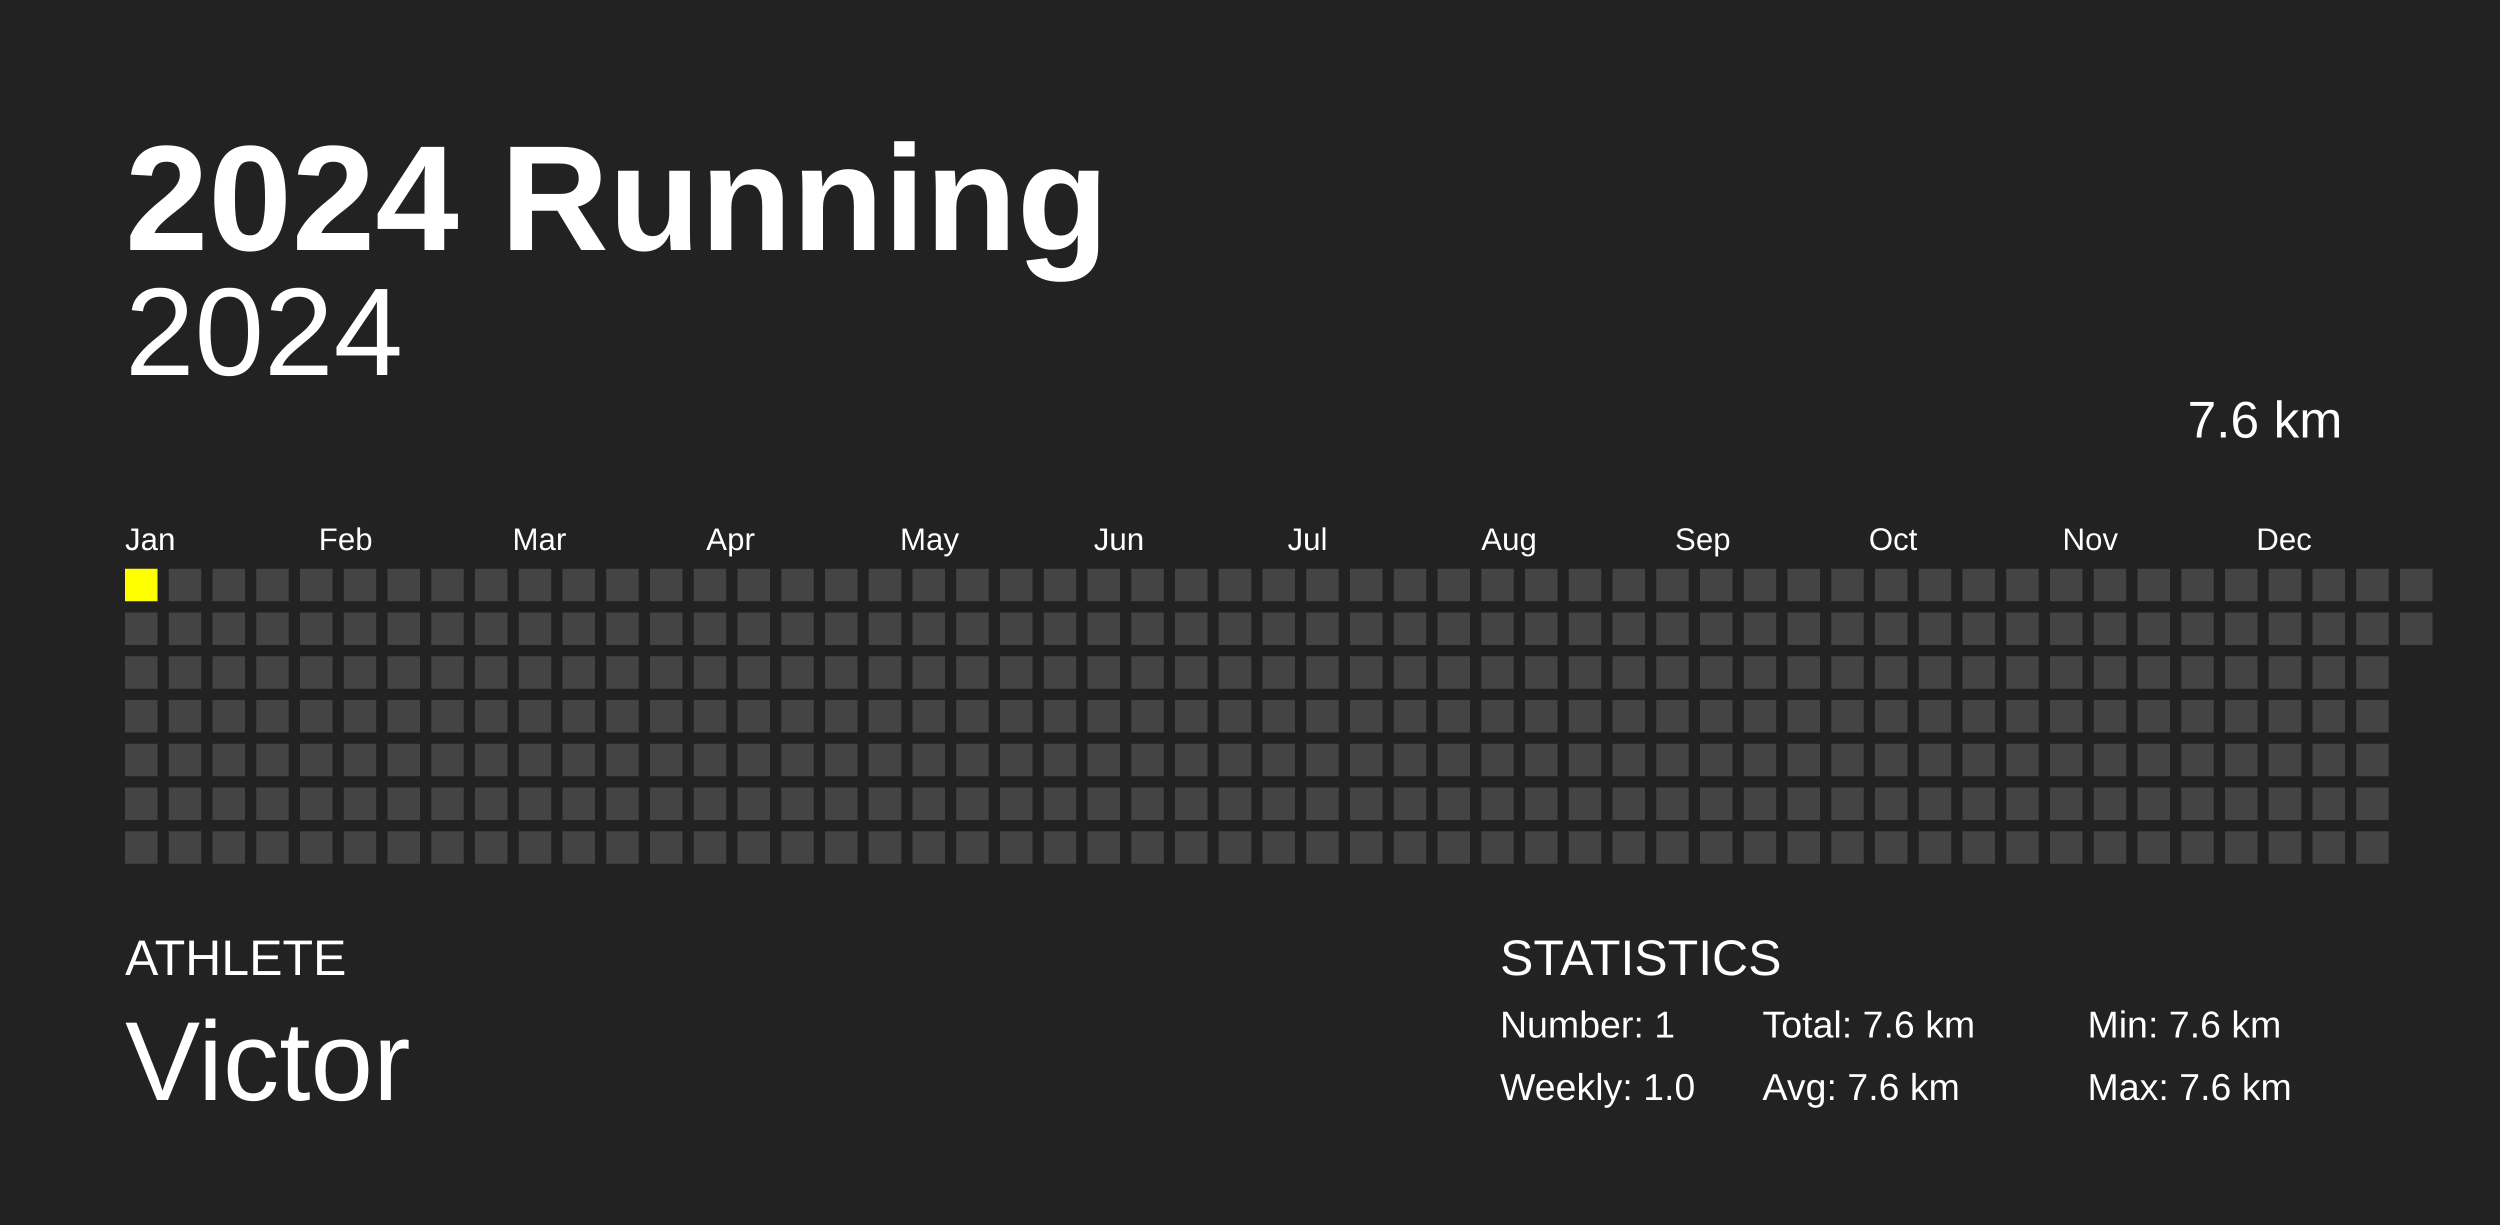
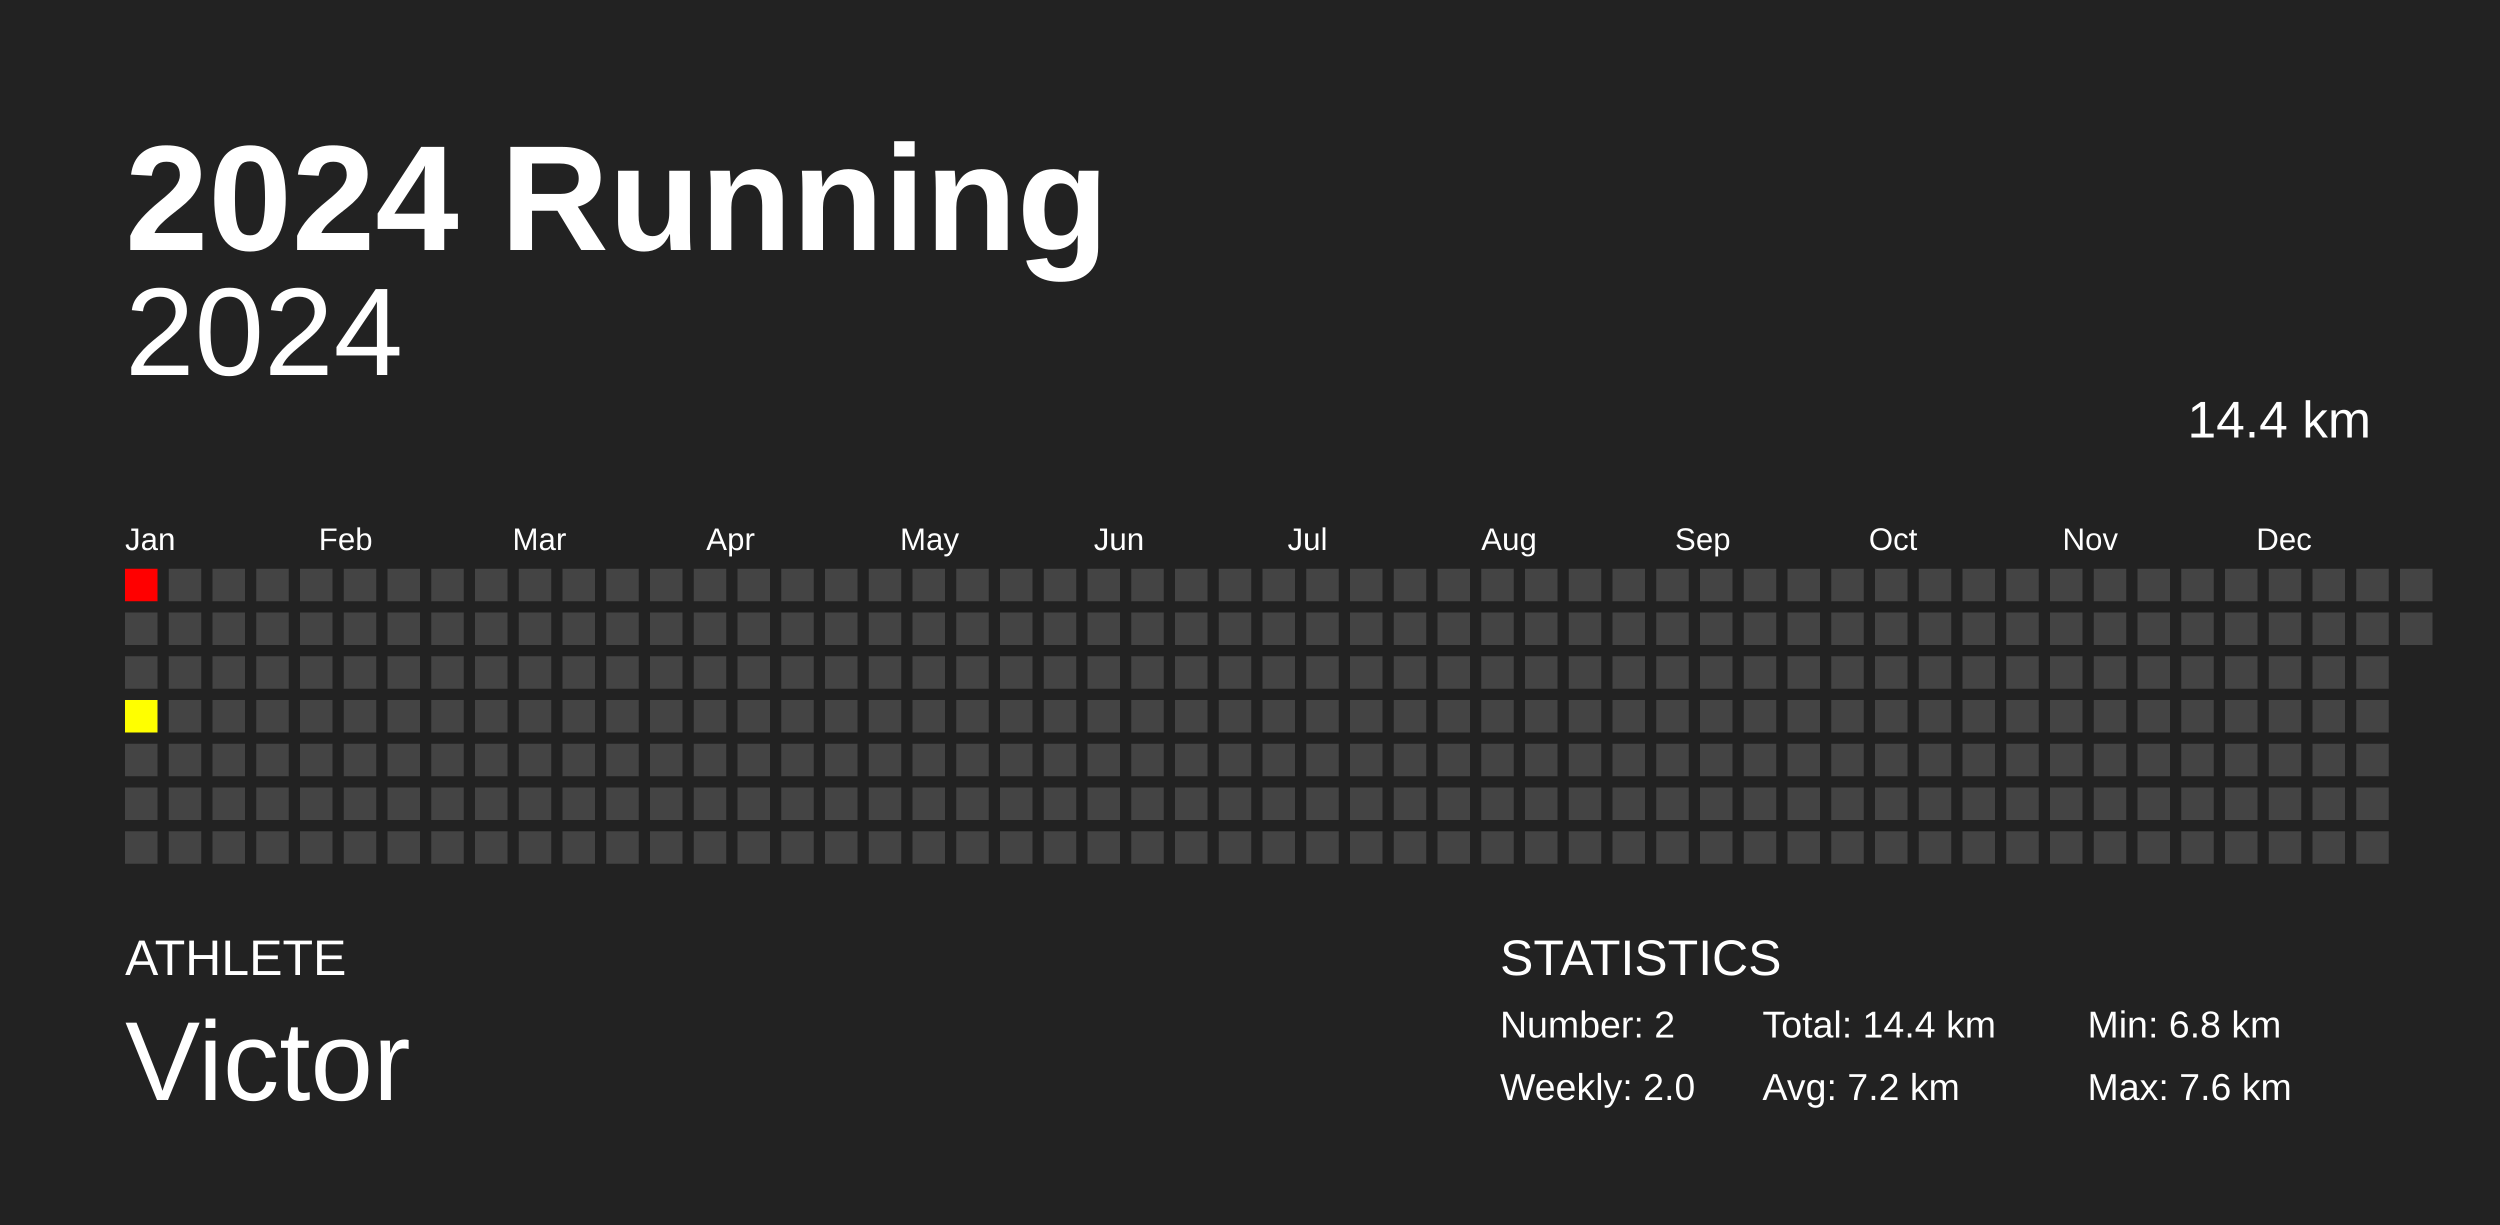
<svg xmlns="http://www.w3.org/2000/svg" baseProfile="full" height="98mm" version="1.1" viewBox="0,0,200,98" width="200mm">
  <defs />
  <rect fill="#222222" height="98" width="200" x="0" y="0" />
  <text fill="#FFFFFF" style="font-size:12px; font-family:Arial; font-weight:bold;" x="10" y="20">2024 Running</text>
  <text fill="#FFFFFF" style="font-size:4px; font-family:Arial" x="10" y="78">ATHLETE</text>
  <text fill="#FFFFFF" style="font-size:9px; font-family:Arial" x="10" y="88">Victor</text>
  <text fill="#FFFFFF" style="font-size:4px; font-family:Arial" x="120" y="78">STATISTICS</text>
-   <text fill="#FFFFFF" style="font-size:3px; font-family:Arial" x="120" y="83">Number: 1</text>
-   <text fill="#FFFFFF" style="font-size:3px; font-family:Arial" x="120" y="88">Weekly: 1.0</text>
-   <text fill="#FFFFFF" style="font-size:3px; font-family:Arial" x="141" y="83">Total: 7.6 km</text>
-   <text fill="#FFFFFF" style="font-size:3px; font-family:Arial" x="141" y="88">Avg: 7.6 km</text>
-   <text fill="#FFFFFF" style="font-size:3px; font-family:Arial" x="167" y="83">Min: 7.6 km</text>
+   <text fill="#FFFFFF" style="font-size:3px; font-family:Arial" x="120" y="83">Number: 2</text>
+   <text fill="#FFFFFF" style="font-size:3px; font-family:Arial" x="120" y="88">Weekly: 2.0</text>
+   <text fill="#FFFFFF" style="font-size:3px; font-family:Arial" x="141" y="83">Total: 14.4 km</text>
+   <text fill="#FFFFFF" style="font-size:3px; font-family:Arial" x="141" y="88">Avg: 7.2 km</text>
+   <text fill="#FFFFFF" style="font-size:3px; font-family:Arial" x="167" y="83">Min: 6.8 km</text>
  <text fill="#FFFFFF" style="font-size:3px; font-family:Arial" x="167" y="88">Max: 7.6 km</text>
  <text alignment-baseline="hanging" fill="#FFFFFF" style="font-size:10.0px; font-family:Arial;" x="10" y="30">2024</text>
-   <text alignment-baseline="hanging" fill="#FFFFFF" style="font-size:4.125px; font-family:Arial;" x="175" y="35">7.6 km</text>
+   <text alignment-baseline="hanging" fill="#FFFFFF" style="font-size:4.125px; font-family:Arial;" x="175" y="35">14.4 km</text>
  <text fill="#FFFFFF" style="font-size:2.5px; font-family:Arial" x="10.0" y="44">Jan</text>
  <text fill="#FFFFFF" style="font-size:2.5px; font-family:Arial" x="25.5" y="44">Feb</text>
  <text fill="#FFFFFF" style="font-size:2.5px; font-family:Arial" x="41.0" y="44">Mar</text>
  <text fill="#FFFFFF" style="font-size:2.5px; font-family:Arial" x="56.5" y="44">Apr</text>
  <text fill="#FFFFFF" style="font-size:2.5px; font-family:Arial" x="72.0" y="44">May</text>
  <text fill="#FFFFFF" style="font-size:2.5px; font-family:Arial" x="87.5" y="44">Jun</text>
  <text fill="#FFFFFF" style="font-size:2.5px; font-family:Arial" x="103.0" y="44">Jul</text>
  <text fill="#FFFFFF" style="font-size:2.5px; font-family:Arial" x="118.5" y="44">Aug</text>
  <text fill="#FFFFFF" style="font-size:2.5px; font-family:Arial" x="134.0" y="44">Sep</text>
  <text fill="#FFFFFF" style="font-size:2.5px; font-family:Arial" x="149.5" y="44">Oct</text>
  <text fill="#FFFFFF" style="font-size:2.5px; font-family:Arial" x="165.0" y="44">Nov</text>
  <text fill="#FFFFFF" style="font-size:2.5px; font-family:Arial" x="180.5" y="44">Dec</text>
-   <rect fill="yellow" height="2.6" width="2.6" x="10.0" y="45.5" />
+   <rect fill="#ff0000" height="2.6" width="2.6" x="10.0" y="45.5" />
  <rect fill="#444444" height="2.6" width="2.6" x="10.0" y="49.0" />
  <rect fill="#444444" height="2.6" width="2.6" x="10.0" y="52.5" />
-   <rect fill="#444444" height="2.6" width="2.6" x="10.0" y="56.0" />
+   <rect fill="#ffff00" height="2.6" width="2.6" x="10.0" y="56.0" />
  <rect fill="#444444" height="2.6" width="2.6" x="10.0" y="59.5" />
  <rect fill="#444444" height="2.6" width="2.6" x="10.0" y="63.0" />
  <rect fill="#444444" height="2.6" width="2.6" x="10.0" y="66.5" />
  <rect fill="#444444" height="2.6" width="2.6" x="13.5" y="45.5" />
  <rect fill="#444444" height="2.6" width="2.6" x="13.5" y="49.0" />
  <rect fill="#444444" height="2.6" width="2.6" x="13.5" y="52.5" />
  <rect fill="#444444" height="2.6" width="2.6" x="13.5" y="56.0" />
  <rect fill="#444444" height="2.6" width="2.6" x="13.5" y="59.5" />
  <rect fill="#444444" height="2.6" width="2.6" x="13.5" y="63.0" />
  <rect fill="#444444" height="2.6" width="2.6" x="13.5" y="66.5" />
  <rect fill="#444444" height="2.6" width="2.6" x="17.0" y="45.5" />
  <rect fill="#444444" height="2.6" width="2.6" x="17.0" y="49.0" />
  <rect fill="#444444" height="2.6" width="2.6" x="17.0" y="52.5" />
  <rect fill="#444444" height="2.6" width="2.6" x="17.0" y="56.0" />
  <rect fill="#444444" height="2.6" width="2.6" x="17.0" y="59.5" />
  <rect fill="#444444" height="2.6" width="2.6" x="17.0" y="63.0" />
  <rect fill="#444444" height="2.6" width="2.6" x="17.0" y="66.5" />
  <rect fill="#444444" height="2.6" width="2.6" x="20.5" y="45.5" />
  <rect fill="#444444" height="2.6" width="2.6" x="20.5" y="49.0" />
  <rect fill="#444444" height="2.6" width="2.6" x="20.5" y="52.5" />
  <rect fill="#444444" height="2.6" width="2.6" x="20.5" y="56.0" />
  <rect fill="#444444" height="2.6" width="2.6" x="20.5" y="59.5" />
  <rect fill="#444444" height="2.6" width="2.6" x="20.5" y="63.0" />
  <rect fill="#444444" height="2.6" width="2.6" x="20.5" y="66.5" />
  <rect fill="#444444" height="2.6" width="2.6" x="24.0" y="45.5" />
  <rect fill="#444444" height="2.6" width="2.6" x="24.0" y="49.0" />
  <rect fill="#444444" height="2.6" width="2.6" x="24.0" y="52.5" />
  <rect fill="#444444" height="2.6" width="2.6" x="24.0" y="56.0" />
  <rect fill="#444444" height="2.6" width="2.6" x="24.0" y="59.5" />
  <rect fill="#444444" height="2.6" width="2.6" x="24.0" y="63.0" />
  <rect fill="#444444" height="2.6" width="2.6" x="24.0" y="66.5" />
  <rect fill="#444444" height="2.6" width="2.6" x="27.5" y="45.5" />
  <rect fill="#444444" height="2.6" width="2.6" x="27.5" y="49.0" />
  <rect fill="#444444" height="2.6" width="2.6" x="27.5" y="52.5" />
  <rect fill="#444444" height="2.6" width="2.6" x="27.5" y="56.0" />
  <rect fill="#444444" height="2.6" width="2.6" x="27.5" y="59.5" />
  <rect fill="#444444" height="2.6" width="2.6" x="27.5" y="63.0" />
  <rect fill="#444444" height="2.6" width="2.6" x="27.5" y="66.5" />
  <rect fill="#444444" height="2.6" width="2.6" x="31.0" y="45.5" />
  <rect fill="#444444" height="2.6" width="2.6" x="31.0" y="49.0" />
  <rect fill="#444444" height="2.6" width="2.6" x="31.0" y="52.5" />
  <rect fill="#444444" height="2.6" width="2.6" x="31.0" y="56.0" />
  <rect fill="#444444" height="2.6" width="2.6" x="31.0" y="59.5" />
  <rect fill="#444444" height="2.6" width="2.6" x="31.0" y="63.0" />
  <rect fill="#444444" height="2.6" width="2.6" x="31.0" y="66.5" />
  <rect fill="#444444" height="2.6" width="2.6" x="34.5" y="45.5" />
  <rect fill="#444444" height="2.6" width="2.6" x="34.5" y="49.0" />
  <rect fill="#444444" height="2.6" width="2.6" x="34.5" y="52.5" />
  <rect fill="#444444" height="2.6" width="2.6" x="34.5" y="56.0" />
  <rect fill="#444444" height="2.6" width="2.6" x="34.5" y="59.5" />
  <rect fill="#444444" height="2.6" width="2.6" x="34.5" y="63.0" />
  <rect fill="#444444" height="2.6" width="2.6" x="34.5" y="66.5" />
  <rect fill="#444444" height="2.6" width="2.6" x="38.0" y="45.5" />
  <rect fill="#444444" height="2.6" width="2.6" x="38.0" y="49.0" />
  <rect fill="#444444" height="2.6" width="2.6" x="38.0" y="52.5" />
  <rect fill="#444444" height="2.6" width="2.6" x="38.0" y="56.0" />
  <rect fill="#444444" height="2.6" width="2.6" x="38.0" y="59.5" />
  <rect fill="#444444" height="2.6" width="2.6" x="38.0" y="63.0" />
  <rect fill="#444444" height="2.6" width="2.6" x="38.0" y="66.5" />
  <rect fill="#444444" height="2.6" width="2.6" x="41.5" y="45.5" />
  <rect fill="#444444" height="2.6" width="2.6" x="41.5" y="49.0" />
  <rect fill="#444444" height="2.6" width="2.6" x="41.5" y="52.5" />
  <rect fill="#444444" height="2.6" width="2.6" x="41.5" y="56.0" />
  <rect fill="#444444" height="2.6" width="2.6" x="41.5" y="59.5" />
  <rect fill="#444444" height="2.6" width="2.6" x="41.5" y="63.0" />
  <rect fill="#444444" height="2.6" width="2.6" x="41.5" y="66.5" />
  <rect fill="#444444" height="2.6" width="2.6" x="45.0" y="45.5" />
  <rect fill="#444444" height="2.6" width="2.6" x="45.0" y="49.0" />
  <rect fill="#444444" height="2.6" width="2.6" x="45.0" y="52.5" />
  <rect fill="#444444" height="2.6" width="2.6" x="45.0" y="56.0" />
  <rect fill="#444444" height="2.6" width="2.6" x="45.0" y="59.5" />
  <rect fill="#444444" height="2.6" width="2.6" x="45.0" y="63.0" />
  <rect fill="#444444" height="2.6" width="2.6" x="45.0" y="66.5" />
  <rect fill="#444444" height="2.6" width="2.6" x="48.5" y="45.5" />
  <rect fill="#444444" height="2.6" width="2.6" x="48.5" y="49.0" />
  <rect fill="#444444" height="2.6" width="2.6" x="48.5" y="52.5" />
  <rect fill="#444444" height="2.6" width="2.6" x="48.5" y="56.0" />
  <rect fill="#444444" height="2.6" width="2.6" x="48.5" y="59.5" />
  <rect fill="#444444" height="2.6" width="2.6" x="48.5" y="63.0" />
  <rect fill="#444444" height="2.6" width="2.6" x="48.5" y="66.5" />
  <rect fill="#444444" height="2.6" width="2.6" x="52.0" y="45.5" />
  <rect fill="#444444" height="2.6" width="2.6" x="52.0" y="49.0" />
  <rect fill="#444444" height="2.6" width="2.6" x="52.0" y="52.5" />
  <rect fill="#444444" height="2.6" width="2.6" x="52.0" y="56.0" />
  <rect fill="#444444" height="2.6" width="2.6" x="52.0" y="59.5" />
  <rect fill="#444444" height="2.6" width="2.6" x="52.0" y="63.0" />
  <rect fill="#444444" height="2.6" width="2.6" x="52.0" y="66.5" />
  <rect fill="#444444" height="2.6" width="2.6" x="55.5" y="45.5" />
  <rect fill="#444444" height="2.6" width="2.6" x="55.5" y="49.0" />
  <rect fill="#444444" height="2.6" width="2.6" x="55.5" y="52.5" />
  <rect fill="#444444" height="2.6" width="2.6" x="55.5" y="56.0" />
  <rect fill="#444444" height="2.6" width="2.6" x="55.5" y="59.5" />
  <rect fill="#444444" height="2.6" width="2.6" x="55.5" y="63.0" />
  <rect fill="#444444" height="2.6" width="2.6" x="55.5" y="66.5" />
  <rect fill="#444444" height="2.6" width="2.6" x="59.0" y="45.5" />
  <rect fill="#444444" height="2.6" width="2.6" x="59.0" y="49.0" />
  <rect fill="#444444" height="2.6" width="2.6" x="59.0" y="52.5" />
  <rect fill="#444444" height="2.6" width="2.6" x="59.0" y="56.0" />
  <rect fill="#444444" height="2.6" width="2.6" x="59.0" y="59.5" />
  <rect fill="#444444" height="2.6" width="2.6" x="59.0" y="63.0" />
  <rect fill="#444444" height="2.6" width="2.6" x="59.0" y="66.5" />
  <rect fill="#444444" height="2.6" width="2.6" x="62.5" y="45.5" />
  <rect fill="#444444" height="2.6" width="2.6" x="62.5" y="49.0" />
  <rect fill="#444444" height="2.6" width="2.6" x="62.5" y="52.5" />
  <rect fill="#444444" height="2.6" width="2.6" x="62.5" y="56.0" />
  <rect fill="#444444" height="2.6" width="2.6" x="62.5" y="59.5" />
  <rect fill="#444444" height="2.6" width="2.6" x="62.5" y="63.0" />
  <rect fill="#444444" height="2.6" width="2.6" x="62.5" y="66.5" />
  <rect fill="#444444" height="2.6" width="2.6" x="66.0" y="45.5" />
  <rect fill="#444444" height="2.6" width="2.6" x="66.0" y="49.0" />
  <rect fill="#444444" height="2.6" width="2.6" x="66.0" y="52.5" />
  <rect fill="#444444" height="2.6" width="2.6" x="66.0" y="56.0" />
  <rect fill="#444444" height="2.6" width="2.6" x="66.0" y="59.5" />
  <rect fill="#444444" height="2.6" width="2.6" x="66.0" y="63.0" />
  <rect fill="#444444" height="2.6" width="2.6" x="66.0" y="66.5" />
  <rect fill="#444444" height="2.6" width="2.6" x="69.5" y="45.5" />
  <rect fill="#444444" height="2.6" width="2.6" x="69.5" y="49.0" />
  <rect fill="#444444" height="2.6" width="2.6" x="69.5" y="52.5" />
  <rect fill="#444444" height="2.6" width="2.6" x="69.5" y="56.0" />
  <rect fill="#444444" height="2.6" width="2.6" x="69.5" y="59.5" />
  <rect fill="#444444" height="2.6" width="2.6" x="69.5" y="63.0" />
  <rect fill="#444444" height="2.6" width="2.6" x="69.5" y="66.5" />
  <rect fill="#444444" height="2.6" width="2.6" x="73.0" y="45.5" />
  <rect fill="#444444" height="2.6" width="2.6" x="73.0" y="49.0" />
  <rect fill="#444444" height="2.6" width="2.6" x="73.0" y="52.5" />
  <rect fill="#444444" height="2.6" width="2.6" x="73.0" y="56.0" />
  <rect fill="#444444" height="2.6" width="2.6" x="73.0" y="59.5" />
  <rect fill="#444444" height="2.6" width="2.6" x="73.0" y="63.0" />
  <rect fill="#444444" height="2.6" width="2.6" x="73.0" y="66.5" />
  <rect fill="#444444" height="2.6" width="2.6" x="76.5" y="45.5" />
  <rect fill="#444444" height="2.6" width="2.6" x="76.5" y="49.0" />
  <rect fill="#444444" height="2.6" width="2.6" x="76.5" y="52.5" />
  <rect fill="#444444" height="2.6" width="2.6" x="76.5" y="56.0" />
  <rect fill="#444444" height="2.6" width="2.6" x="76.5" y="59.5" />
  <rect fill="#444444" height="2.6" width="2.6" x="76.5" y="63.0" />
  <rect fill="#444444" height="2.6" width="2.6" x="76.5" y="66.5" />
  <rect fill="#444444" height="2.6" width="2.6" x="80.0" y="45.5" />
  <rect fill="#444444" height="2.6" width="2.6" x="80.0" y="49.0" />
  <rect fill="#444444" height="2.6" width="2.6" x="80.0" y="52.5" />
  <rect fill="#444444" height="2.6" width="2.6" x="80.0" y="56.0" />
  <rect fill="#444444" height="2.6" width="2.6" x="80.0" y="59.5" />
  <rect fill="#444444" height="2.6" width="2.6" x="80.0" y="63.0" />
  <rect fill="#444444" height="2.6" width="2.6" x="80.0" y="66.5" />
  <rect fill="#444444" height="2.6" width="2.6" x="83.5" y="45.5" />
  <rect fill="#444444" height="2.6" width="2.6" x="83.5" y="49.0" />
  <rect fill="#444444" height="2.6" width="2.6" x="83.5" y="52.5" />
  <rect fill="#444444" height="2.6" width="2.6" x="83.5" y="56.0" />
  <rect fill="#444444" height="2.6" width="2.6" x="83.5" y="59.5" />
  <rect fill="#444444" height="2.6" width="2.6" x="83.5" y="63.0" />
  <rect fill="#444444" height="2.6" width="2.6" x="83.5" y="66.5" />
  <rect fill="#444444" height="2.6" width="2.6" x="87.0" y="45.5" />
  <rect fill="#444444" height="2.6" width="2.6" x="87.0" y="49.0" />
  <rect fill="#444444" height="2.6" width="2.6" x="87.0" y="52.5" />
  <rect fill="#444444" height="2.6" width="2.6" x="87.0" y="56.0" />
  <rect fill="#444444" height="2.6" width="2.6" x="87.0" y="59.5" />
  <rect fill="#444444" height="2.6" width="2.6" x="87.0" y="63.0" />
  <rect fill="#444444" height="2.6" width="2.6" x="87.0" y="66.5" />
  <rect fill="#444444" height="2.6" width="2.6" x="90.5" y="45.5" />
  <rect fill="#444444" height="2.6" width="2.6" x="90.5" y="49.0" />
  <rect fill="#444444" height="2.6" width="2.6" x="90.5" y="52.5" />
  <rect fill="#444444" height="2.6" width="2.6" x="90.5" y="56.0" />
  <rect fill="#444444" height="2.6" width="2.6" x="90.5" y="59.5" />
  <rect fill="#444444" height="2.6" width="2.6" x="90.5" y="63.0" />
  <rect fill="#444444" height="2.6" width="2.6" x="90.5" y="66.5" />
  <rect fill="#444444" height="2.6" width="2.6" x="94.0" y="45.5" />
  <rect fill="#444444" height="2.6" width="2.6" x="94.0" y="49.0" />
  <rect fill="#444444" height="2.6" width="2.6" x="94.0" y="52.5" />
  <rect fill="#444444" height="2.6" width="2.6" x="94.0" y="56.0" />
  <rect fill="#444444" height="2.6" width="2.6" x="94.0" y="59.5" />
  <rect fill="#444444" height="2.6" width="2.6" x="94.0" y="63.0" />
  <rect fill="#444444" height="2.6" width="2.6" x="94.0" y="66.5" />
  <rect fill="#444444" height="2.6" width="2.6" x="97.5" y="45.5" />
  <rect fill="#444444" height="2.6" width="2.6" x="97.5" y="49.0" />
  <rect fill="#444444" height="2.6" width="2.6" x="97.5" y="52.5" />
  <rect fill="#444444" height="2.6" width="2.6" x="97.5" y="56.0" />
  <rect fill="#444444" height="2.6" width="2.6" x="97.5" y="59.5" />
  <rect fill="#444444" height="2.6" width="2.6" x="97.5" y="63.0" />
  <rect fill="#444444" height="2.6" width="2.6" x="97.5" y="66.5" />
  <rect fill="#444444" height="2.6" width="2.6" x="101.0" y="45.5" />
  <rect fill="#444444" height="2.6" width="2.6" x="101.0" y="49.0" />
  <rect fill="#444444" height="2.6" width="2.6" x="101.0" y="52.5" />
  <rect fill="#444444" height="2.6" width="2.6" x="101.0" y="56.0" />
  <rect fill="#444444" height="2.6" width="2.6" x="101.0" y="59.5" />
  <rect fill="#444444" height="2.6" width="2.6" x="101.0" y="63.0" />
  <rect fill="#444444" height="2.6" width="2.6" x="101.0" y="66.5" />
  <rect fill="#444444" height="2.6" width="2.6" x="104.5" y="45.5" />
  <rect fill="#444444" height="2.6" width="2.6" x="104.5" y="49.0" />
  <rect fill="#444444" height="2.6" width="2.6" x="104.5" y="52.5" />
  <rect fill="#444444" height="2.6" width="2.6" x="104.5" y="56.0" />
  <rect fill="#444444" height="2.6" width="2.6" x="104.5" y="59.5" />
  <rect fill="#444444" height="2.6" width="2.6" x="104.5" y="63.0" />
  <rect fill="#444444" height="2.6" width="2.6" x="104.5" y="66.5" />
  <rect fill="#444444" height="2.6" width="2.6" x="108.0" y="45.5" />
  <rect fill="#444444" height="2.6" width="2.6" x="108.0" y="49.0" />
  <rect fill="#444444" height="2.6" width="2.6" x="108.0" y="52.5" />
  <rect fill="#444444" height="2.6" width="2.6" x="108.0" y="56.0" />
  <rect fill="#444444" height="2.6" width="2.6" x="108.0" y="59.5" />
  <rect fill="#444444" height="2.6" width="2.6" x="108.0" y="63.0" />
  <rect fill="#444444" height="2.6" width="2.6" x="108.0" y="66.5" />
  <rect fill="#444444" height="2.6" width="2.6" x="111.5" y="45.5" />
  <rect fill="#444444" height="2.6" width="2.6" x="111.5" y="49.0" />
  <rect fill="#444444" height="2.6" width="2.6" x="111.5" y="52.5" />
  <rect fill="#444444" height="2.6" width="2.6" x="111.5" y="56.0" />
  <rect fill="#444444" height="2.6" width="2.6" x="111.5" y="59.5" />
  <rect fill="#444444" height="2.6" width="2.6" x="111.5" y="63.0" />
  <rect fill="#444444" height="2.6" width="2.6" x="111.5" y="66.5" />
  <rect fill="#444444" height="2.6" width="2.6" x="115.0" y="45.5" />
  <rect fill="#444444" height="2.6" width="2.6" x="115.0" y="49.0" />
  <rect fill="#444444" height="2.6" width="2.6" x="115.0" y="52.5" />
  <rect fill="#444444" height="2.6" width="2.6" x="115.0" y="56.0" />
  <rect fill="#444444" height="2.6" width="2.6" x="115.0" y="59.5" />
  <rect fill="#444444" height="2.6" width="2.6" x="115.0" y="63.0" />
  <rect fill="#444444" height="2.6" width="2.6" x="115.0" y="66.5" />
  <rect fill="#444444" height="2.6" width="2.6" x="118.5" y="45.5" />
  <rect fill="#444444" height="2.6" width="2.6" x="118.5" y="49.0" />
  <rect fill="#444444" height="2.6" width="2.6" x="118.5" y="52.5" />
  <rect fill="#444444" height="2.6" width="2.6" x="118.5" y="56.0" />
  <rect fill="#444444" height="2.6" width="2.6" x="118.5" y="59.5" />
  <rect fill="#444444" height="2.6" width="2.6" x="118.5" y="63.0" />
  <rect fill="#444444" height="2.6" width="2.6" x="118.5" y="66.5" />
  <rect fill="#444444" height="2.6" width="2.6" x="122.0" y="45.5" />
  <rect fill="#444444" height="2.6" width="2.6" x="122.0" y="49.0" />
  <rect fill="#444444" height="2.6" width="2.6" x="122.0" y="52.5" />
  <rect fill="#444444" height="2.6" width="2.6" x="122.0" y="56.0" />
  <rect fill="#444444" height="2.6" width="2.6" x="122.0" y="59.5" />
  <rect fill="#444444" height="2.6" width="2.6" x="122.0" y="63.0" />
  <rect fill="#444444" height="2.6" width="2.6" x="122.0" y="66.5" />
  <rect fill="#444444" height="2.6" width="2.6" x="125.5" y="45.5" />
  <rect fill="#444444" height="2.6" width="2.6" x="125.5" y="49.0" />
  <rect fill="#444444" height="2.6" width="2.6" x="125.5" y="52.5" />
  <rect fill="#444444" height="2.6" width="2.6" x="125.5" y="56.0" />
  <rect fill="#444444" height="2.6" width="2.6" x="125.5" y="59.5" />
  <rect fill="#444444" height="2.6" width="2.6" x="125.5" y="63.0" />
  <rect fill="#444444" height="2.6" width="2.6" x="125.5" y="66.5" />
  <rect fill="#444444" height="2.6" width="2.6" x="129.0" y="45.5" />
  <rect fill="#444444" height="2.6" width="2.6" x="129.0" y="49.0" />
  <rect fill="#444444" height="2.6" width="2.6" x="129.0" y="52.5" />
  <rect fill="#444444" height="2.6" width="2.6" x="129.0" y="56.0" />
  <rect fill="#444444" height="2.6" width="2.6" x="129.0" y="59.5" />
  <rect fill="#444444" height="2.6" width="2.6" x="129.0" y="63.0" />
  <rect fill="#444444" height="2.6" width="2.6" x="129.0" y="66.5" />
  <rect fill="#444444" height="2.6" width="2.6" x="132.5" y="45.5" />
  <rect fill="#444444" height="2.6" width="2.6" x="132.5" y="49.0" />
  <rect fill="#444444" height="2.6" width="2.6" x="132.5" y="52.5" />
  <rect fill="#444444" height="2.6" width="2.6" x="132.5" y="56.0" />
  <rect fill="#444444" height="2.6" width="2.6" x="132.5" y="59.5" />
  <rect fill="#444444" height="2.6" width="2.6" x="132.5" y="63.0" />
  <rect fill="#444444" height="2.6" width="2.6" x="132.5" y="66.5" />
  <rect fill="#444444" height="2.6" width="2.6" x="136.0" y="45.5" />
  <rect fill="#444444" height="2.6" width="2.6" x="136.0" y="49.0" />
  <rect fill="#444444" height="2.6" width="2.6" x="136.0" y="52.5" />
  <rect fill="#444444" height="2.6" width="2.6" x="136.0" y="56.0" />
  <rect fill="#444444" height="2.6" width="2.6" x="136.0" y="59.5" />
  <rect fill="#444444" height="2.6" width="2.6" x="136.0" y="63.0" />
  <rect fill="#444444" height="2.6" width="2.6" x="136.0" y="66.5" />
  <rect fill="#444444" height="2.6" width="2.6" x="139.5" y="45.5" />
  <rect fill="#444444" height="2.6" width="2.6" x="139.5" y="49.0" />
  <rect fill="#444444" height="2.6" width="2.6" x="139.5" y="52.5" />
  <rect fill="#444444" height="2.6" width="2.6" x="139.5" y="56.0" />
  <rect fill="#444444" height="2.6" width="2.6" x="139.5" y="59.5" />
  <rect fill="#444444" height="2.6" width="2.6" x="139.5" y="63.0" />
  <rect fill="#444444" height="2.6" width="2.6" x="139.5" y="66.5" />
  <rect fill="#444444" height="2.6" width="2.6" x="143.0" y="45.5" />
  <rect fill="#444444" height="2.6" width="2.6" x="143.0" y="49.0" />
  <rect fill="#444444" height="2.6" width="2.6" x="143.0" y="52.5" />
  <rect fill="#444444" height="2.6" width="2.6" x="143.0" y="56.0" />
  <rect fill="#444444" height="2.6" width="2.6" x="143.0" y="59.5" />
  <rect fill="#444444" height="2.6" width="2.6" x="143.0" y="63.0" />
  <rect fill="#444444" height="2.6" width="2.6" x="143.0" y="66.5" />
  <rect fill="#444444" height="2.6" width="2.6" x="146.5" y="45.5" />
  <rect fill="#444444" height="2.6" width="2.6" x="146.5" y="49.0" />
  <rect fill="#444444" height="2.6" width="2.6" x="146.5" y="52.5" />
  <rect fill="#444444" height="2.6" width="2.6" x="146.5" y="56.0" />
  <rect fill="#444444" height="2.6" width="2.6" x="146.5" y="59.5" />
  <rect fill="#444444" height="2.6" width="2.6" x="146.5" y="63.0" />
  <rect fill="#444444" height="2.6" width="2.6" x="146.5" y="66.5" />
  <rect fill="#444444" height="2.6" width="2.6" x="150.0" y="45.5" />
  <rect fill="#444444" height="2.6" width="2.6" x="150.0" y="49.0" />
  <rect fill="#444444" height="2.6" width="2.6" x="150.0" y="52.5" />
  <rect fill="#444444" height="2.6" width="2.6" x="150.0" y="56.0" />
  <rect fill="#444444" height="2.6" width="2.6" x="150.0" y="59.5" />
  <rect fill="#444444" height="2.6" width="2.6" x="150.0" y="63.0" />
  <rect fill="#444444" height="2.6" width="2.6" x="150.0" y="66.5" />
  <rect fill="#444444" height="2.6" width="2.6" x="153.5" y="45.5" />
  <rect fill="#444444" height="2.6" width="2.6" x="153.5" y="49.0" />
  <rect fill="#444444" height="2.6" width="2.6" x="153.5" y="52.5" />
  <rect fill="#444444" height="2.6" width="2.6" x="153.5" y="56.0" />
  <rect fill="#444444" height="2.6" width="2.6" x="153.5" y="59.5" />
  <rect fill="#444444" height="2.6" width="2.6" x="153.5" y="63.0" />
  <rect fill="#444444" height="2.6" width="2.6" x="153.5" y="66.5" />
  <rect fill="#444444" height="2.6" width="2.6" x="157.0" y="45.5" />
  <rect fill="#444444" height="2.6" width="2.6" x="157.0" y="49.0" />
  <rect fill="#444444" height="2.6" width="2.6" x="157.0" y="52.5" />
  <rect fill="#444444" height="2.6" width="2.6" x="157.0" y="56.0" />
  <rect fill="#444444" height="2.6" width="2.6" x="157.0" y="59.5" />
  <rect fill="#444444" height="2.6" width="2.6" x="157.0" y="63.0" />
  <rect fill="#444444" height="2.6" width="2.6" x="157.0" y="66.5" />
  <rect fill="#444444" height="2.6" width="2.6" x="160.5" y="45.5" />
  <rect fill="#444444" height="2.6" width="2.6" x="160.5" y="49.0" />
  <rect fill="#444444" height="2.6" width="2.6" x="160.5" y="52.5" />
  <rect fill="#444444" height="2.6" width="2.6" x="160.5" y="56.0" />
  <rect fill="#444444" height="2.6" width="2.6" x="160.5" y="59.5" />
  <rect fill="#444444" height="2.6" width="2.6" x="160.5" y="63.0" />
  <rect fill="#444444" height="2.6" width="2.6" x="160.5" y="66.5" />
  <rect fill="#444444" height="2.6" width="2.6" x="164.0" y="45.5" />
  <rect fill="#444444" height="2.6" width="2.6" x="164.0" y="49.0" />
  <rect fill="#444444" height="2.6" width="2.6" x="164.0" y="52.5" />
  <rect fill="#444444" height="2.6" width="2.6" x="164.0" y="56.0" />
  <rect fill="#444444" height="2.6" width="2.6" x="164.0" y="59.5" />
  <rect fill="#444444" height="2.6" width="2.6" x="164.0" y="63.0" />
  <rect fill="#444444" height="2.6" width="2.6" x="164.0" y="66.5" />
  <rect fill="#444444" height="2.6" width="2.6" x="167.5" y="45.5" />
  <rect fill="#444444" height="2.6" width="2.6" x="167.5" y="49.0" />
  <rect fill="#444444" height="2.6" width="2.6" x="167.5" y="52.5" />
  <rect fill="#444444" height="2.6" width="2.6" x="167.5" y="56.0" />
  <rect fill="#444444" height="2.6" width="2.6" x="167.5" y="59.5" />
  <rect fill="#444444" height="2.6" width="2.6" x="167.5" y="63.0" />
  <rect fill="#444444" height="2.6" width="2.6" x="167.5" y="66.5" />
  <rect fill="#444444" height="2.6" width="2.6" x="171.0" y="45.5" />
  <rect fill="#444444" height="2.6" width="2.6" x="171.0" y="49.0" />
  <rect fill="#444444" height="2.6" width="2.6" x="171.0" y="52.5" />
  <rect fill="#444444" height="2.6" width="2.6" x="171.0" y="56.0" />
  <rect fill="#444444" height="2.6" width="2.6" x="171.0" y="59.5" />
  <rect fill="#444444" height="2.6" width="2.6" x="171.0" y="63.0" />
  <rect fill="#444444" height="2.6" width="2.6" x="171.0" y="66.5" />
  <rect fill="#444444" height="2.6" width="2.6" x="174.5" y="45.5" />
  <rect fill="#444444" height="2.6" width="2.6" x="174.5" y="49.0" />
  <rect fill="#444444" height="2.6" width="2.6" x="174.5" y="52.5" />
  <rect fill="#444444" height="2.6" width="2.6" x="174.5" y="56.0" />
  <rect fill="#444444" height="2.6" width="2.6" x="174.5" y="59.5" />
  <rect fill="#444444" height="2.6" width="2.6" x="174.5" y="63.0" />
  <rect fill="#444444" height="2.6" width="2.6" x="174.5" y="66.5" />
  <rect fill="#444444" height="2.6" width="2.6" x="178.0" y="45.5" />
  <rect fill="#444444" height="2.6" width="2.6" x="178.0" y="49.0" />
  <rect fill="#444444" height="2.6" width="2.6" x="178.0" y="52.5" />
  <rect fill="#444444" height="2.6" width="2.6" x="178.0" y="56.0" />
  <rect fill="#444444" height="2.6" width="2.6" x="178.0" y="59.5" />
  <rect fill="#444444" height="2.6" width="2.6" x="178.0" y="63.0" />
  <rect fill="#444444" height="2.6" width="2.6" x="178.0" y="66.5" />
  <rect fill="#444444" height="2.6" width="2.6" x="181.5" y="45.5" />
  <rect fill="#444444" height="2.6" width="2.6" x="181.5" y="49.0" />
  <rect fill="#444444" height="2.6" width="2.6" x="181.5" y="52.5" />
  <rect fill="#444444" height="2.6" width="2.6" x="181.5" y="56.0" />
  <rect fill="#444444" height="2.6" width="2.6" x="181.5" y="59.5" />
  <rect fill="#444444" height="2.6" width="2.6" x="181.5" y="63.0" />
  <rect fill="#444444" height="2.6" width="2.6" x="181.5" y="66.5" />
  <rect fill="#444444" height="2.6" width="2.6" x="185.0" y="45.5" />
  <rect fill="#444444" height="2.6" width="2.6" x="185.0" y="49.0" />
  <rect fill="#444444" height="2.6" width="2.6" x="185.0" y="52.5" />
  <rect fill="#444444" height="2.6" width="2.6" x="185.0" y="56.0" />
  <rect fill="#444444" height="2.6" width="2.6" x="185.0" y="59.5" />
  <rect fill="#444444" height="2.6" width="2.6" x="185.0" y="63.0" />
  <rect fill="#444444" height="2.6" width="2.6" x="185.0" y="66.5" />
  <rect fill="#444444" height="2.6" width="2.6" x="188.5" y="45.5" />
  <rect fill="#444444" height="2.6" width="2.6" x="188.5" y="49.0" />
  <rect fill="#444444" height="2.6" width="2.6" x="188.5" y="52.5" />
  <rect fill="#444444" height="2.6" width="2.6" x="188.5" y="56.0" />
  <rect fill="#444444" height="2.6" width="2.6" x="188.5" y="59.5" />
  <rect fill="#444444" height="2.6" width="2.6" x="188.5" y="63.0" />
  <rect fill="#444444" height="2.6" width="2.6" x="188.5" y="66.5" />
  <rect fill="#444444" height="2.6" width="2.6" x="192.0" y="45.5" />
  <rect fill="#444444" height="2.6" width="2.6" x="192.0" y="49.0" />
</svg>
